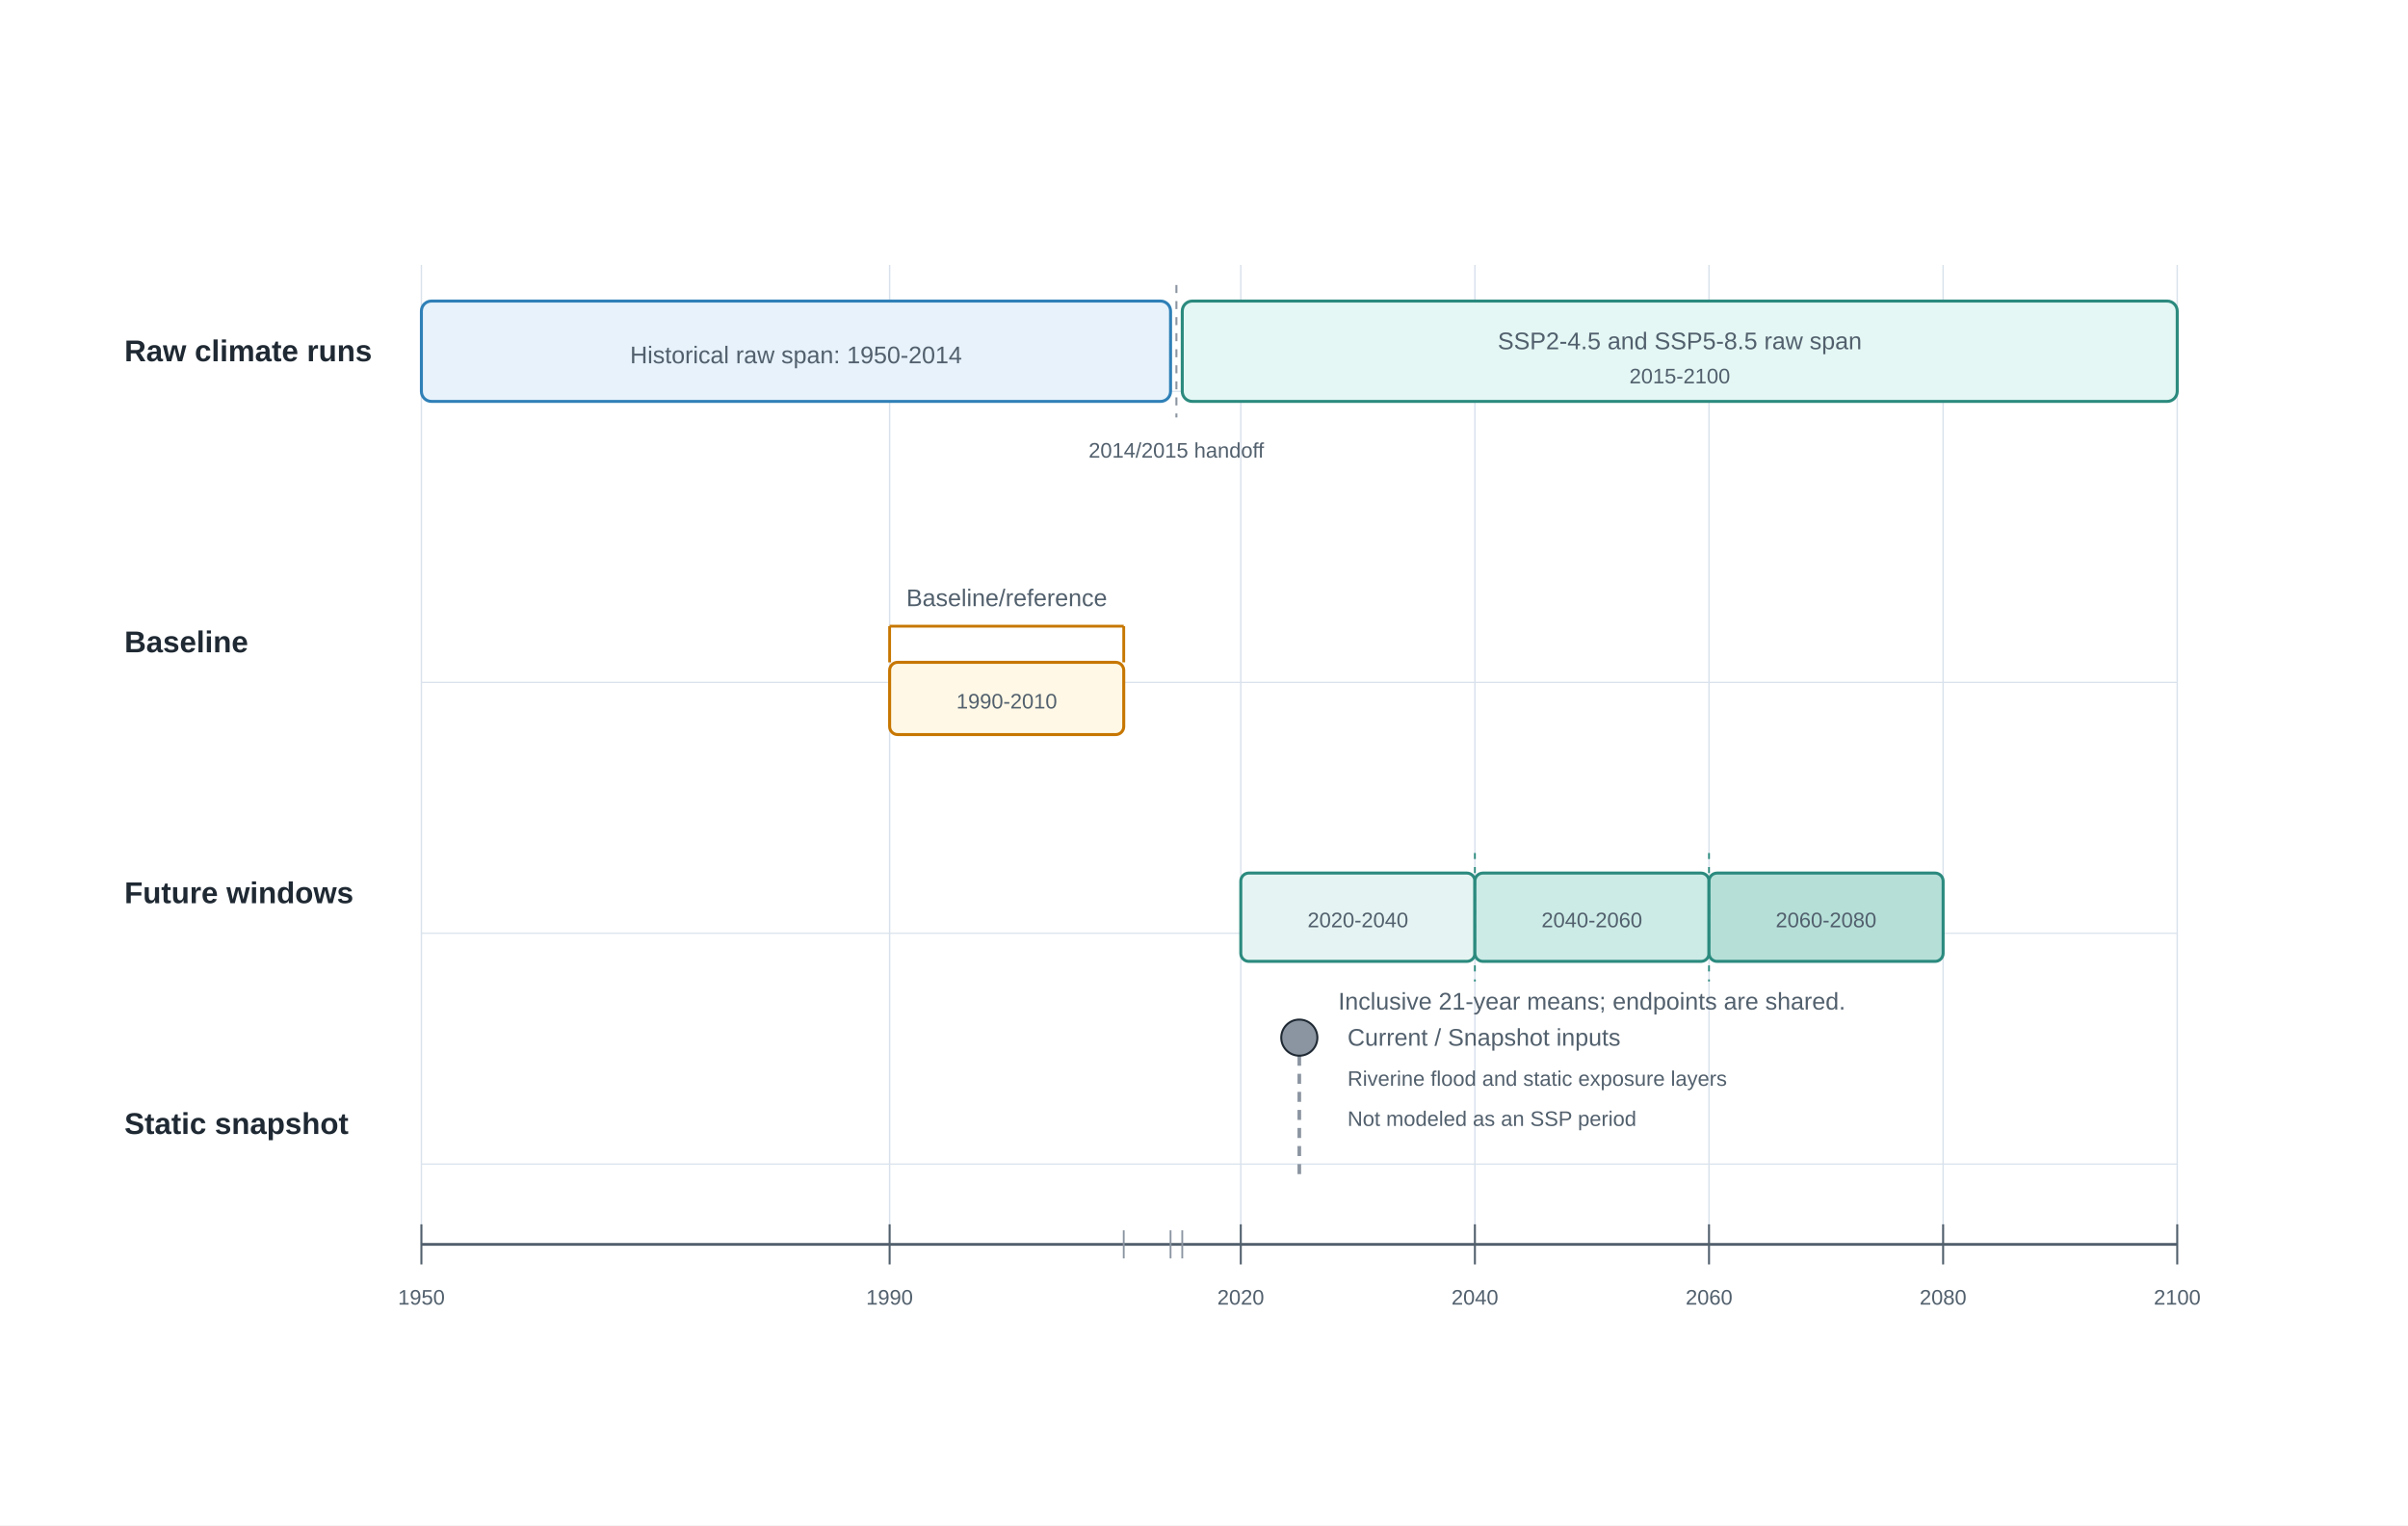
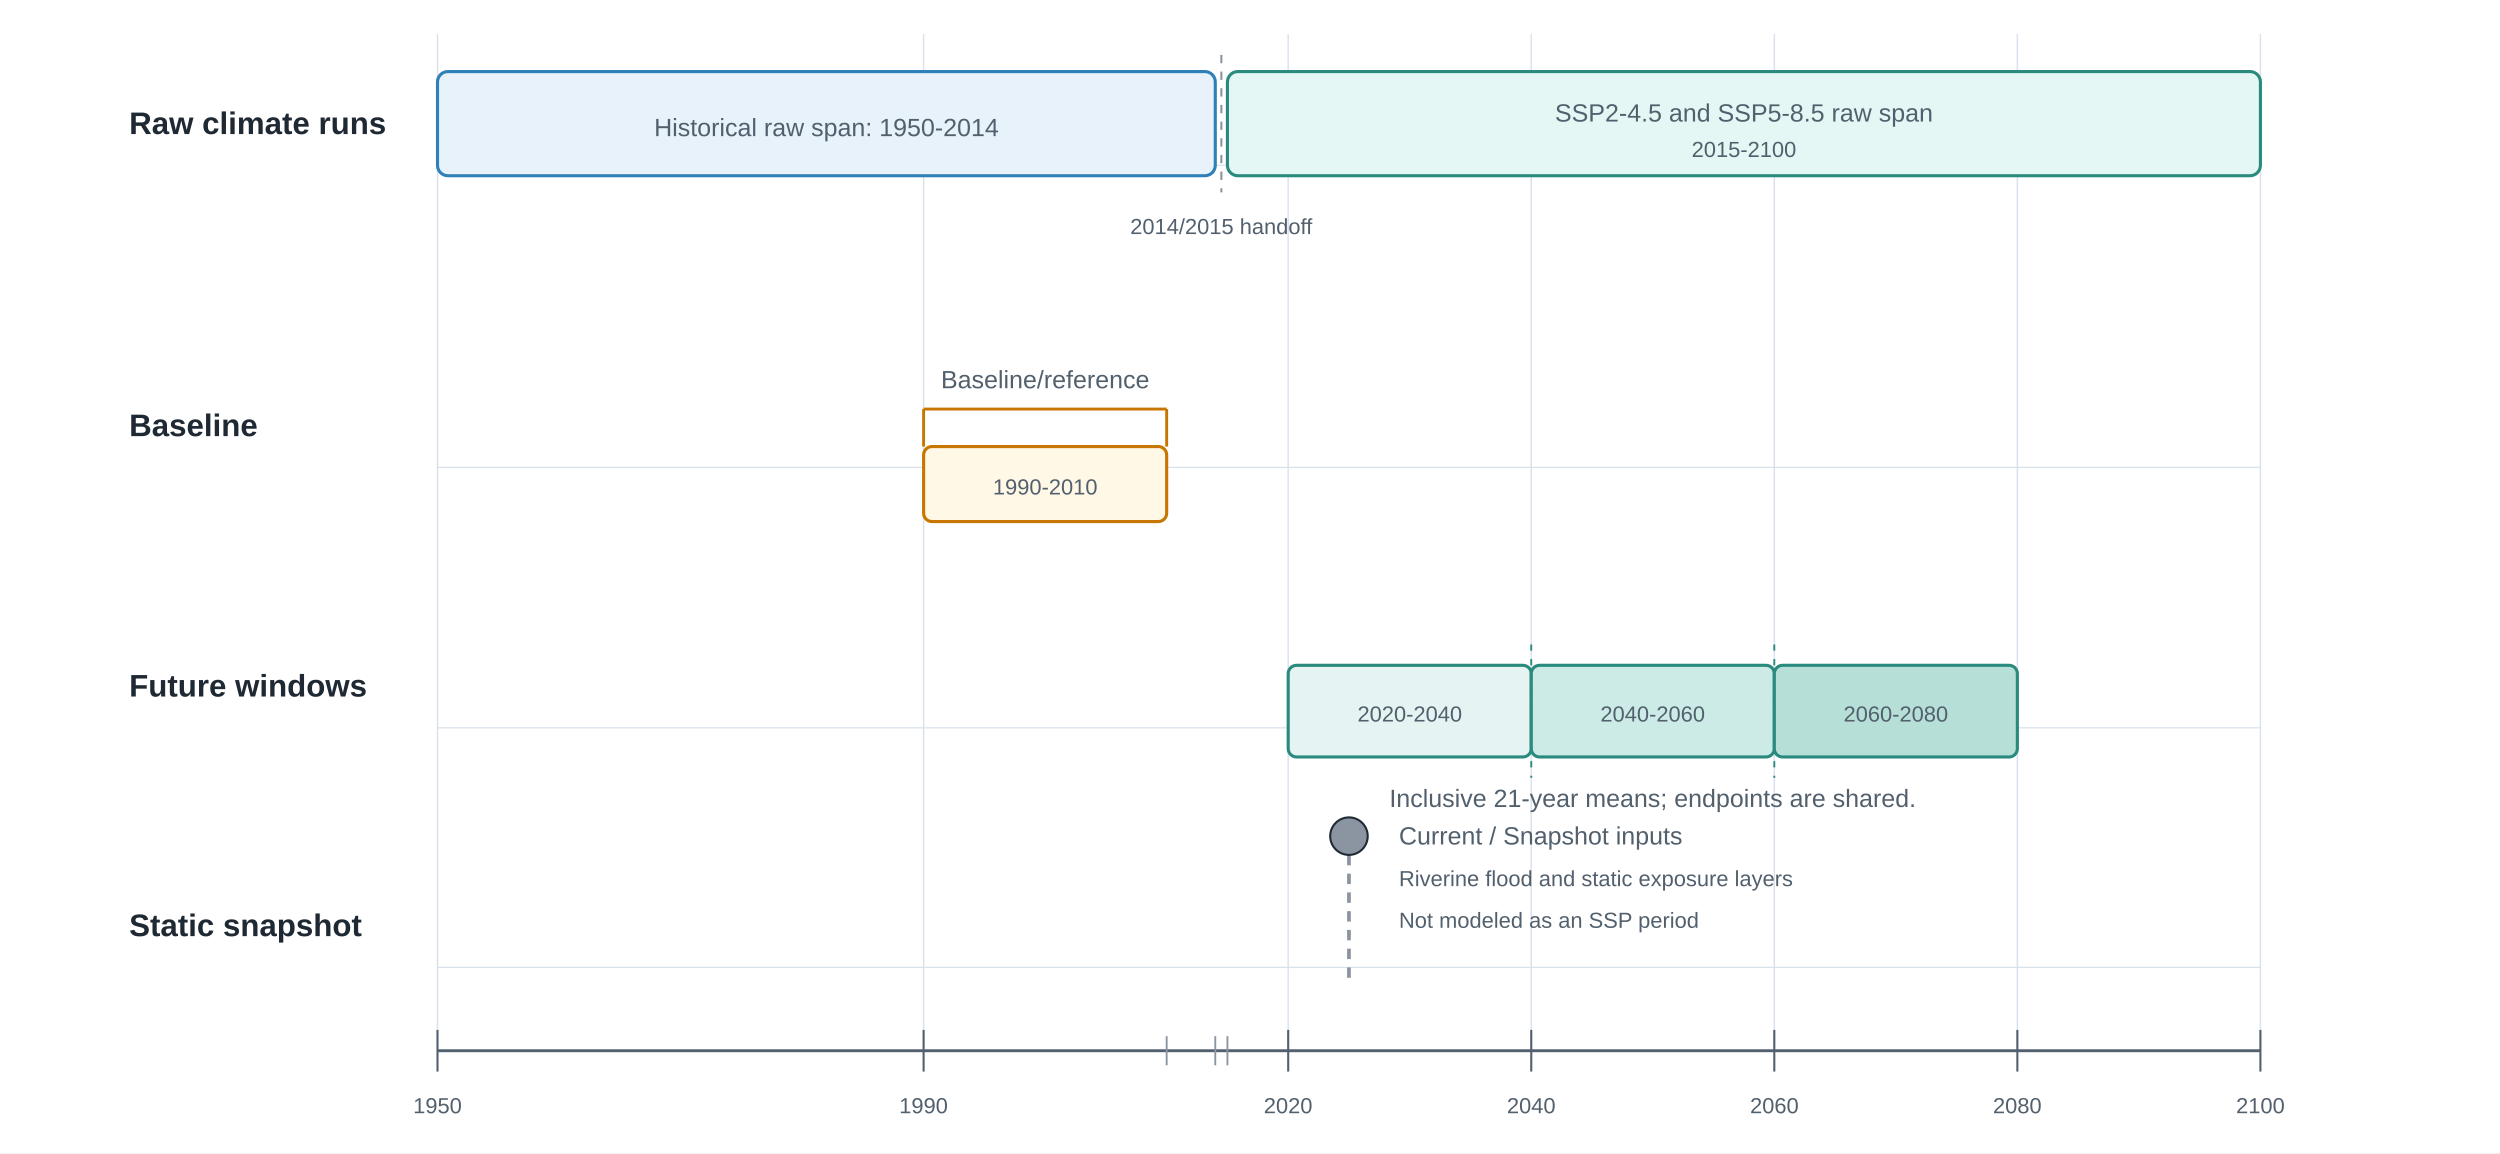
- <svg xmlns="http://www.w3.org/2000/svg" width="1200" height="760" viewBox="0 0 1200 760" role="img" aria-labelledby="title desc">
+ <svg xmlns="http://www.w3.org/2000/svg" width="1200" height="553.5" viewBox="0 115.65 1200 553.5" role="img" aria-labelledby="title desc">
  <style>
text { font-family: Arial, Helvetica, sans-serif; fill: #1f2933; }
.title { font-size: 26px; font-weight: 700; }
.subtitle { font-size: 15px; fill: #52606d; }
.label { font-size: 15px; font-weight: 700; }
.small { font-size: 12px; fill: #52606d; }
.tiny { font-size: 10.5px; fill: #52606d; }
.note { font-size: 12px; fill: #3e4c59; font-style: italic; }
.axis { stroke: #52606d; stroke-width: 1.2; }
.gridline { stroke: #d9e2ec; stroke-width: 1; }
.arrow { stroke: #52606d; stroke-width: 2.0; fill: none; marker-end: url(#arrow); }
</style>
  <defs>
    <marker id="arrow" viewBox="0 0 12 12" refX="10" refY="6" markerWidth="12" markerHeight="12" markerUnits="userSpaceOnUse" orient="auto-start-reverse">
      <path d="M 1 1 L 11 6 L 1 11 z" fill="#52606d" />
    </marker>
  </defs>
-   <rect width="1200" height="760" fill="white" />
+   <rect x="0" y="115.65" width="1200" height="553.5" fill="white" data-bg="canvas" />
  <line x1="210.0" y1="132" x2="210.0" y2="620" stroke="#d9e2ec" stroke-width="0.7" />
  <line x1="443.333" y1="132" x2="443.333" y2="620" stroke="#d9e2ec" stroke-width="0.7" />
  <line x1="618.333" y1="132" x2="618.333" y2="620" stroke="#d9e2ec" stroke-width="0.7" />
  <line x1="735.0" y1="132" x2="735.0" y2="620" stroke="#d9e2ec" stroke-width="0.7" />
  <line x1="851.667" y1="132" x2="851.667" y2="620" stroke="#d9e2ec" stroke-width="0.7" />
  <line x1="968.333" y1="132" x2="968.333" y2="620" stroke="#d9e2ec" stroke-width="0.7" />
  <line x1="1085.0" y1="132" x2="1085.0" y2="620" stroke="#d9e2ec" stroke-width="0.7" />
  <line x1="210" y1="620" x2="1085" y2="620" stroke="#52606d" stroke-width="1.4" />
  <line x1="210.0" y1="610" x2="210.0" y2="630" stroke="#52606d" stroke-width="1.0" />
  <text x="210.0" y="650.0" class="tiny" text-anchor="middle">1950</text>
  <line x1="443.333" y1="610" x2="443.333" y2="630" stroke="#52606d" stroke-width="1.0" />
  <text x="443.3" y="650.0" class="tiny" text-anchor="middle">1990</text>
  <line x1="618.333" y1="610" x2="618.333" y2="630" stroke="#52606d" stroke-width="1.0" />
  <text x="618.3" y="650.0" class="tiny" text-anchor="middle">2020</text>
  <line x1="735.0" y1="610" x2="735.0" y2="630" stroke="#52606d" stroke-width="1.0" />
  <text x="735.0" y="650.0" class="tiny" text-anchor="middle">2040</text>
  <line x1="851.667" y1="610" x2="851.667" y2="630" stroke="#52606d" stroke-width="1.0" />
  <text x="851.7" y="650.0" class="tiny" text-anchor="middle">2060</text>
  <line x1="968.333" y1="610" x2="968.333" y2="630" stroke="#52606d" stroke-width="1.0" />
  <text x="968.3" y="650.0" class="tiny" text-anchor="middle">2080</text>
  <line x1="1085.0" y1="610" x2="1085.0" y2="630" stroke="#52606d" stroke-width="1.0" />
  <text x="1085.0" y="650.0" class="tiny" text-anchor="middle">2100</text>
  <line x1="560.0" y1="613" x2="560.0" y2="627" stroke="#8b95a1" stroke-width="0.9" />
  <line x1="583.333" y1="613" x2="583.333" y2="627" stroke="#8b95a1" stroke-width="0.9" />
  <line x1="589.167" y1="613" x2="589.167" y2="627" stroke="#8b95a1" stroke-width="0.9" />
  <text x="62.0" y="180.0" class="label" text-anchor="start">Raw climate runs</text>
  <line x1="210" y1="195" x2="1085" y2="195" stroke="#d9e2ec" stroke-width="0.6" />
  <text x="62.0" y="325.0" class="label" text-anchor="start">Baseline</text>
  <line x1="210" y1="340" x2="1085" y2="340" stroke="#d9e2ec" stroke-width="0.6" />
  <text x="62.0" y="450.0" class="label" text-anchor="start">Future windows</text>
  <line x1="210" y1="465" x2="1085" y2="465" stroke="#d9e2ec" stroke-width="0.6" />
  <text x="62.0" y="565.0" class="label" text-anchor="start">Static snapshot</text>
  <line x1="210" y1="580" x2="1085" y2="580" stroke="#d9e2ec" stroke-width="0.6" />
  <rect x="210.0" y="150" width="373.333" height="50" rx="5" fill="#e7f2fb" stroke="#2f80b7" stroke-width="1.5" />
  <text x="396.7" y="181.0" class="small" text-anchor="middle">Historical raw span: 1950-2014</text>
  <rect x="589.167" y="150" width="495.833" height="50" rx="5" fill="#e4f7f4" stroke="#2b8a7e" stroke-width="1.5" />
  <text x="837.1" y="174.0" class="small" text-anchor="middle">SSP2-4.5 and SSP5-8.5 raw span</text>
  <text x="837.1" y="191.0" class="tiny" text-anchor="middle">2015-2100</text>
  <line x1="586.25" y1="142" x2="586.25" y2="208" stroke="#8b95a1" stroke-width="1.0" stroke-dasharray="4 4" />
  <text x="586.2" y="228.0" class="tiny" text-anchor="middle">2014/2015 handoff</text>
  <rect x="443.333" y="330" width="116.667" height="36" rx="4" fill="#fff8e6" stroke="#c77700" stroke-width="1.5" />
  <line x1="443.333" y1="312" x2="560.0" y2="312" stroke="#c77700" stroke-width="1.4" />
  <line x1="443.333" y1="312" x2="443.333" y2="330" stroke="#c77700" stroke-width="1.4" />
  <line x1="560.0" y1="312" x2="560.0" y2="330" stroke="#c77700" stroke-width="1.4" />
  <text x="501.7" y="302.0" class="small" text-anchor="middle">Baseline/reference</text>
  <text x="501.7" y="353.0" class="tiny" text-anchor="middle">1990-2010</text>
  <rect x="618.333" y="435" width="116.667" height="44" rx="4" fill="#e5f4f2" stroke="#2b8a7e" stroke-width="1.5" />
  <text x="676.7" y="462.0" class="tiny" text-anchor="middle">2020-2040</text>
  <rect x="735.0" y="435" width="116.667" height="44" rx="4" fill="#ccebe6" stroke="#2b8a7e" stroke-width="1.5" />
  <text x="793.3" y="462.0" class="tiny" text-anchor="middle">2040-2060</text>
  <line x1="735.0" y1="425" x2="735.0" y2="489" stroke="#2b8a7e" stroke-width="0.9" stroke-dasharray="3 4" />
  <rect x="851.667" y="435" width="116.667" height="44" rx="4" fill="#b6dfd8" stroke="#2b8a7e" stroke-width="1.5" />
  <text x="910.0" y="462.0" class="tiny" text-anchor="middle">2060-2080</text>
  <line x1="851.667" y1="425" x2="851.667" y2="489" stroke="#2b8a7e" stroke-width="0.9" stroke-dasharray="3 4" />
  <text x="793.3" y="503.0" class="small" text-anchor="middle">Inclusive 21-year means; endpoints are shared.</text>
  <line x1="647.5" y1="517" x2="647.5" y2="585" stroke="#8b95a1" stroke-width="1.8" stroke-dasharray="5 4" />
  <circle cx="647.5" cy="517" r="9" fill="#8b95a1" stroke="#1f2933" stroke-width="1.0" />
  <text x="671.5" y="521.0" class="small" text-anchor="start">Current / Snapshot inputs</text>
  <text x="671.5" y="541.0" class="tiny" text-anchor="start">Riverine flood and static exposure layers</text>
  <text x="671.5" y="561.0" class="tiny" text-anchor="start">Not modeled as an SSP period</text>
</svg>
